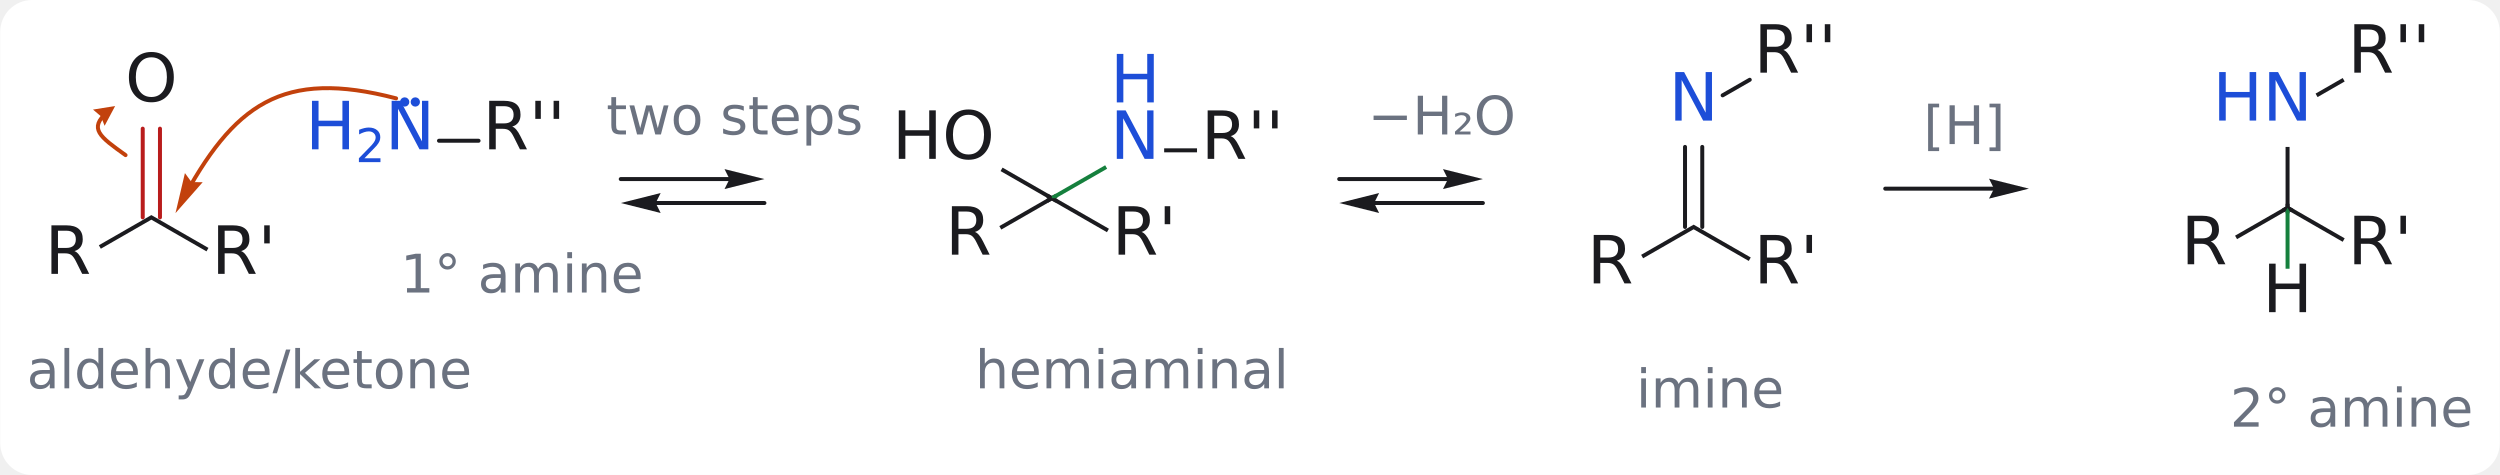
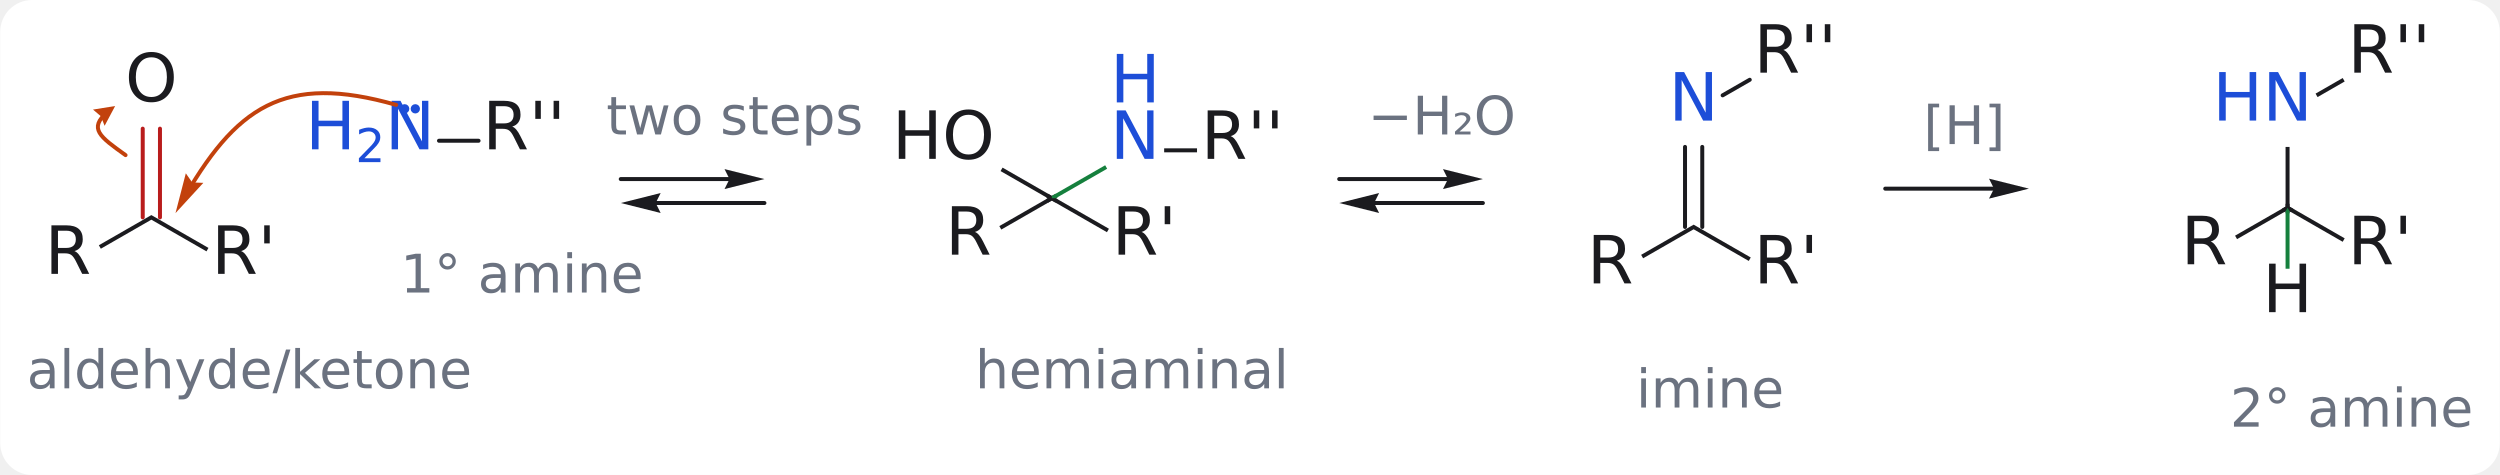
<svg xmlns="http://www.w3.org/2000/svg" viewBox="-66.267 -86.909 1095.917 208.242" width="679" height="129">
  <style>.c-ink.fill{fill:#1b1b1f}.c-ink.stroke{stroke:#1b1b1f}.c-arrow.fill{fill:#c2410c}.c-arrow.stroke{stroke:#c2410c}.c-nu.fill{fill:#1d4ed8}.c-nu.stroke{stroke:#1d4ed8}.c-el.fill{fill:#b91c1c}.c-el.stroke{stroke:#b91c1c}.c-good.fill{fill:#15803d}.c-good.stroke{stroke:#15803d}.c-muted.fill{fill:#6b7280}.c-muted.stroke{stroke:#6b7280}.card{fill:#ffffff}@media (prefers-color-scheme: dark){.c-ink.fill{fill:#e6e6ea}.c-ink.stroke{stroke:#e6e6ea}.c-arrow.fill{fill:#ff9f5a}.c-arrow.stroke{stroke:#ff9f5a}.c-nu.fill{fill:#8ab4ff}.c-nu.stroke{stroke:#8ab4ff}.c-el.fill{fill:#ff8a8a}.c-el.stroke{stroke:#ff8a8a}.c-good.fill{fill:#6ee7a0}.c-good.stroke{stroke:#6ee7a0}.c-muted.fill{fill:#9ca3af}.c-muted.stroke{stroke:#9ca3af}.card{fill:#1e1e1e}}</style>
  <rect class="card" x="-66.267" y="-86.909" width="1095.917" height="208.242" rx="14" />
  <path class="c-el stroke" d="M-3.78 8.4 L-3.78 -30.503 " fill="none" stroke-width="1.75" stroke-linecap="round" stroke-linejoin="round" />
  <path class="c-el stroke" d="M3.78 8.4 L3.78 -30.503 " fill="none" stroke-width="1.75" stroke-linecap="round" stroke-linejoin="round" />
  <line class="c-ink stroke" x1="126.113" y1="-25.2" x2="143.463" y2="-25.2" stroke-width="1.75" stroke-linecap="round" />
  <line class="c-ink stroke" x1="672.42" y1="12.6" x2="672.42" y2="-22.502" stroke-width="1.75" stroke-linecap="round" />
  <line class="c-ink stroke" x1="679.98" y1="12.6" x2="679.98" y2="-22.502" stroke-width="1.75" stroke-linecap="round" />
  <line class="c-ink stroke" x1="688.913" y1="-45.106" x2="700.803" y2="-51.94" stroke-width="1.75" stroke-linecap="round" />
  <path class="c-ink fill stroke" d="M394.8 -1.009 L393.157 -1.953 L392.285 -0.436 L393.044 0 L394.8 0 Z M396.556 0 L397.315 -0.436 L396.443 -1.953 L394.8 -1.009 L394.8 0 Z M393.044 0 L392.285 0.436 L393.157 1.953 L394.8 1.009 L394.8 0 Z M394.8 1.009 L396.443 1.953 L397.315 0.436 L396.556 0 L394.8 0 Z " stroke-width="0" stroke-linecap="round" stroke-linejoin="round" />
  <path class="c-ink fill stroke" d="M937.475 3.694 L937.475 2.45 L935.725 2.45 L935.725 3.694 L936.6 4.2 Z M935.725 3.694 L934.094 4.631 L934.966 6.148 L935.725 5.712 L936.6 4.2 Z M937.475 5.712 L938.234 6.148 L939.106 4.631 L937.475 3.694 L936.6 4.2 Z M935.725 5.712 L935.725 6.587 L937.475 6.587 L937.475 5.712 L936.6 4.2 Z " stroke-width="0" stroke-linecap="round" stroke-linejoin="round" />
  <path class="c-ink fill stroke" d="M0 7.391 L-23.017 20.619 L-22.145 22.136 L-0 9.409 Z M0 9.409 L24.167 23.298 L25.039 21.781 L-0 7.391 Z M394.8 -1.009 L373.204 -13.421 L372.332 -11.904 L393.044 0 L394.8 0 Z M444.053 -20.125 L458.463 -20.125 L458.463 -21.875 L444.053 -21.875 Z M393.044 0 L371.783 12.219 L372.655 13.736 L394.8 1.009 L394.8 0 Z M394.8 1.009 L418.967 14.898 L419.839 13.381 L396.556 0 L394.8 0 Z M676.2 11.591 L653.183 24.819 L654.055 26.336 L676.2 13.609 Z M676.2 13.609 L700.367 27.498 L701.239 25.981 L676.2 11.591 Z M937.475 3.694 L937.475 -22.502 L935.725 -22.502 L935.725 3.694 L936.6 4.2 Z M949.749 -44.348 L961.639 -51.181 L960.767 -52.698 L948.877 -45.865 Z M935.725 3.694 L913.583 16.419 L914.455 17.936 L935.725 5.712 L936.6 4.2 Z M937.475 5.712 L960.767 19.098 L961.639 17.581 L937.475 3.694 L936.6 4.2 Z " stroke-width="0" stroke-linecap="round" stroke-linejoin="round" />
  <path class="c-good fill stroke" d="M396.556 0 L419.063 -12.935 L418.191 -14.452 L394.8 -1.009 L394.8 0 Z M935.725 5.712 L935.725 30.902 L937.475 30.902 L937.475 5.712 L936.6 4.2 Z " stroke-width="0" stroke-linecap="round" stroke-linejoin="round" />
  <text class="c-ink fill" xml:space="preserve" x="-11.479" y="-62.656" font-family="DejaVu Sans, Noto Sans CJK KR, Noto Sans CJK JP, sans-serif" font-size="29.167" font-weight="normal" font-style="normal" text-decoration="none" dominant-baseline="text-before-edge">O</text>
  <text class="c-ink fill" xml:space="preserve" x="-46.673" y="12.958" font-family="DejaVu Sans, Noto Sans CJK KR, Noto Sans CJK JP, sans-serif" font-size="29.167" font-weight="normal" font-style="normal" text-decoration="none" dominant-baseline="text-before-edge">R</text>
  <text class="c-ink fill" xml:space="preserve" x="26.407" y="12.958" font-family="DejaVu Sans, Noto Sans CJK KR, Noto Sans CJK JP, sans-serif" font-size="29.167" font-weight="normal" font-style="normal" text-decoration="none" dominant-baseline="text-before-edge">R'</text>
  <text class="c-nu fill" xml:space="preserve" x="102.491" y="-41.642" font-family="DejaVu Sans, Noto Sans CJK KR, Noto Sans CJK JP, sans-serif" font-size="29.167" font-weight="normal" font-style="normal" text-decoration="none" dominant-baseline="text-before-edge">N</text>
  <text class="c-nu fill" xml:space="preserve" x="67.569" y="-41.642" font-family="DejaVu Sans, Noto Sans CJK KR, Noto Sans CJK JP, sans-serif" font-size="29.167" font-weight="normal" font-style="normal" text-decoration="none" dominant-baseline="text-before-edge">H</text>
  <text class="c-nu fill" xml:space="preserve" x="89.501" y="-29.975" font-family="DejaVu Sans, Noto Sans CJK KR, Noto Sans CJK JP, sans-serif" font-size="20.417" font-weight="normal" font-style="normal" text-decoration="none" dominant-baseline="text-before-edge">2</text>
-   <path class="c-nu fill stroke" d="M112.233 -42.2 C112.233 -41.556 111.711 -41.033 111.067 -41.033 C110.422 -41.033 109.9 -41.556 109.9 -42.2 C109.9 -42.844 110.422 -43.367 111.067 -43.367 C111.711 -43.367 112.233 -42.844 112.233 -42.2 Z " stroke-width="1.75" stroke-linecap="round" stroke-linejoin="round" />
-   <path class="c-nu fill stroke" d="M116.9 -42.2 C116.9 -41.556 116.378 -41.033 115.733 -41.033 C115.089 -41.033 114.567 -41.556 114.567 -42.2 C114.567 -42.844 115.089 -43.367 115.733 -43.367 C116.378 -43.367 116.9 -42.844 116.9 -42.2 Z " stroke-width="1.75" stroke-linecap="round" stroke-linejoin="round" />
+   <path class="c-nu fill stroke" d="M112.233 -39.2 C112.233 -38.556 111.711 -38.033 111.067 -38.033 C110.422 -38.033 109.9 -38.556 109.9 -39.2 C109.9 -39.844 110.422 -40.367 111.067 -40.367 C111.711 -40.367 112.233 -39.844 112.233 -39.2 Z " stroke-width="1.75" stroke-linecap="round" stroke-linejoin="round" />
+   <path class="c-nu fill stroke" d="M116.9 -39.2 C116.9 -38.556 116.378 -38.033 115.733 -38.033 C115.089 -38.033 114.567 -38.556 114.567 -39.2 C114.567 -39.844 115.089 -40.367 115.733 -40.367 C116.378 -40.367 116.9 -39.844 116.9 -39.2 Z " stroke-width="1.75" stroke-linecap="round" stroke-linejoin="round" />
  <text class="c-ink fill" xml:space="preserve" x="145.267" y="-41.642" font-family="DejaVu Sans, Noto Sans CJK KR, Noto Sans CJK JP, sans-serif" font-size="29.167" font-weight="normal" font-style="normal" text-decoration="none" dominant-baseline="text-before-edge">R''</text>
  <text class="c-ink fill" xml:space="preserve" x="346.781" y="-37.456" font-family="DejaVu Sans, Noto Sans CJK KR, Noto Sans CJK JP, sans-serif" font-size="29.167" font-weight="normal" font-style="normal" text-decoration="none" dominant-baseline="text-before-edge">O</text>
  <text class="c-ink fill" xml:space="preserve" x="324.849" y="-37.456" font-family="DejaVu Sans, Noto Sans CJK KR, Noto Sans CJK JP, sans-serif" font-size="29.167" font-weight="normal" font-style="normal" text-decoration="none" dominant-baseline="text-before-edge">H</text>
  <text class="c-nu fill" xml:space="preserve" x="420.431" y="-37.442" font-family="DejaVu Sans, Noto Sans CJK KR, Noto Sans CJK JP, sans-serif" font-size="29.167" font-weight="normal" font-style="normal" text-decoration="none" dominant-baseline="text-before-edge">N</text>
  <text class="c-nu fill" xml:space="preserve" x="420.431" y="-62.204" font-family="DejaVu Sans, Noto Sans CJK KR, Noto Sans CJK JP, sans-serif" font-size="29.167" font-weight="normal" font-style="normal" text-decoration="none" dominant-baseline="text-before-edge">H</text>
  <text class="c-ink fill" xml:space="preserve" x="460.267" y="-37.442" font-family="DejaVu Sans, Noto Sans CJK KR, Noto Sans CJK JP, sans-serif" font-size="29.167" font-weight="normal" font-style="normal" text-decoration="none" dominant-baseline="text-before-edge">R''</text>
  <text class="c-ink fill" xml:space="preserve" x="348.127" y="4.558" font-family="DejaVu Sans, Noto Sans CJK KR, Noto Sans CJK JP, sans-serif" font-size="29.167" font-weight="normal" font-style="normal" text-decoration="none" dominant-baseline="text-before-edge">R</text>
  <text class="c-ink fill" xml:space="preserve" x="421.207" y="4.558" font-family="DejaVu Sans, Noto Sans CJK KR, Noto Sans CJK JP, sans-serif" font-size="29.167" font-weight="normal" font-style="normal" text-decoration="none" dominant-baseline="text-before-edge">R'</text>
  <text class="c-nu fill" xml:space="preserve" x="665.291" y="-54.242" font-family="DejaVu Sans, Noto Sans CJK KR, Noto Sans CJK JP, sans-serif" font-size="29.167" font-weight="normal" font-style="normal" text-decoration="none" dominant-baseline="text-before-edge">N</text>
  <text class="c-ink fill" xml:space="preserve" x="702.607" y="-75.242" font-family="DejaVu Sans, Noto Sans CJK KR, Noto Sans CJK JP, sans-serif" font-size="29.167" font-weight="normal" font-style="normal" text-decoration="none" dominant-baseline="text-before-edge">R''</text>
  <text class="c-ink fill" xml:space="preserve" x="629.527" y="17.158" font-family="DejaVu Sans, Noto Sans CJK KR, Noto Sans CJK JP, sans-serif" font-size="29.167" font-weight="normal" font-style="normal" text-decoration="none" dominant-baseline="text-before-edge">R</text>
  <text class="c-ink fill" xml:space="preserve" x="702.607" y="17.158" font-family="DejaVu Sans, Noto Sans CJK KR, Noto Sans CJK JP, sans-serif" font-size="29.167" font-weight="normal" font-style="normal" text-decoration="none" dominant-baseline="text-before-edge">R'</text>
  <text class="c-nu fill" xml:space="preserve" x="925.691" y="-54.242" font-family="DejaVu Sans, Noto Sans CJK KR, Noto Sans CJK JP, sans-serif" font-size="29.167" font-weight="normal" font-style="normal" text-decoration="none" dominant-baseline="text-before-edge">N</text>
  <text class="c-nu fill" xml:space="preserve" x="903.759" y="-54.242" font-family="DejaVu Sans, Noto Sans CJK KR, Noto Sans CJK JP, sans-serif" font-size="29.167" font-weight="normal" font-style="normal" text-decoration="none" dominant-baseline="text-before-edge">H</text>
  <text class="c-ink fill" xml:space="preserve" x="963.007" y="-75.242" font-family="DejaVu Sans, Noto Sans CJK KR, Noto Sans CJK JP, sans-serif" font-size="29.167" font-weight="normal" font-style="normal" text-decoration="none" dominant-baseline="text-before-edge">R''</text>
  <text class="c-ink fill" xml:space="preserve" x="889.927" y="8.758" font-family="DejaVu Sans, Noto Sans CJK KR, Noto Sans CJK JP, sans-serif" font-size="29.167" font-weight="normal" font-style="normal" text-decoration="none" dominant-baseline="text-before-edge">R</text>
  <text class="c-ink fill" xml:space="preserve" x="963.007" y="8.758" font-family="DejaVu Sans, Noto Sans CJK KR, Noto Sans CJK JP, sans-serif" font-size="29.167" font-weight="normal" font-style="normal" text-decoration="none" dominant-baseline="text-before-edge">R'</text>
  <text class="c-ink fill" xml:space="preserve" x="925.634" y="29.758" font-family="DejaVu Sans, Noto Sans CJK KR, Noto Sans CJK JP, sans-serif" font-size="29.167" font-weight="normal" font-style="normal" text-decoration="none" dominant-baseline="text-before-edge">H</text>
  <path class="c-ink stroke" d="M205.8 -8.4 L264.425 -8.4 " fill="none" stroke-width="1.75" stroke-linecap="round" stroke-linejoin="round" />
  <path class="c-ink fill stroke" d="M268.8 -8.4 L251.3 -12.775 L253.488 -8.4 L251.3 -4.025 Z " stroke-width="0" stroke-linecap="round" stroke-linejoin="round" />
  <path class="c-ink stroke" d="M268.8 2.1 L210.175 2.1 " fill="none" stroke-width="1.75" stroke-linecap="round" stroke-linejoin="round" />
  <path class="c-ink fill stroke" d="M205.8 2.1 L223.3 6.475 L221.113 2.1 L223.3 -2.275 Z " stroke-width="0" stroke-linecap="round" stroke-linejoin="round" />
  <path class="c-ink stroke" d="M520.8 -8.4 L579.425 -8.4 " fill="none" stroke-width="1.75" stroke-linecap="round" stroke-linejoin="round" />
  <path class="c-ink fill stroke" d="M583.8 -8.4 L566.3 -12.775 L568.487 -8.4 L566.3 -4.025 Z " stroke-width="0" stroke-linecap="round" stroke-linejoin="round" />
  <path class="c-ink stroke" d="M583.8 2.1 L525.175 2.1 " fill="none" stroke-width="1.75" stroke-linecap="round" stroke-linejoin="round" />
  <path class="c-ink fill stroke" d="M520.8 2.1 L538.3 6.475 L536.112 2.1 L538.3 -2.275 Z " stroke-width="0" stroke-linecap="round" stroke-linejoin="round" />
  <path class="c-ink stroke" d="M760.2 -4.2 L818.825 -4.2 " fill="none" stroke-width="1.75" stroke-linecap="round" stroke-linejoin="round" />
  <path class="c-ink fill stroke" d="M823.2 -4.2 L805.7 -8.575 L807.888 -4.2 L805.7 0.175 Z " stroke-width="0" stroke-linecap="round" stroke-linejoin="round" />
-   <path class="c-arrow stroke" d="M107.304 -43.789 C57.444 -56.789 36.097 -41.477 12.618 2.656 " fill="none" stroke-width="1.75" stroke-linecap="round" stroke-linejoin="round" />
-   <path class="c-arrow fill stroke" d="M10.587 6.533 L22.499 -7.012 L17.608 -7.075 L14.723 -11.025 Z " stroke-width="0" stroke-linecap="round" stroke-linejoin="round" />
+   <path class="c-arrow stroke" d="M107.354 -40.921 C58.286 -54.889 36.912 -40.437 12.704 2.702 " fill="none" stroke-width="1.75" stroke-linecap="round" stroke-linejoin="round" />
+   <path class="c-arrow fill stroke" d="M10.587 6.533 L22.798 -6.744 L17.91 -6.915 L15.114 -10.928 Z " stroke-width="0" stroke-linecap="round" stroke-linejoin="round" />
  <path class="c-arrow stroke" d="M-11.31 -18.9 C-22.713 -27.045 -27.567 -30.56 -19.327 -37.733 " fill="none" stroke-width="1.75" stroke-linecap="round" stroke-linejoin="round" />
  <path class="c-arrow fill stroke" d="M-15.876 -40.422 L-25.58 -38.867 L-22.142 -35.946 L-20.494 -31.746 Z " stroke-width="0" stroke-linecap="round" stroke-linejoin="round" />
  <text class="c-muted fill" xml:space="preserve" x="199.5" y="-44.1" font-family="DejaVu Sans, Noto Sans CJK KR, Noto Sans CJK JP, sans-serif" font-size="23.333" font-weight="normal" font-style="normal" text-decoration="none" dominant-baseline="text-before-edge">two steps</text>
  <text class="c-muted fill" xml:space="preserve" x="533.4" y="-44.1" font-family="DejaVu Sans, Noto Sans CJK KR, Noto Sans CJK JP, sans-serif" font-size="23.333" font-weight="normal" font-style="normal" text-decoration="none" dominant-baseline="text-before-edge">−H₂O</text>
  <text class="c-muted fill" xml:space="preserve" x="777" y="-39.9" font-family="DejaVu Sans, Noto Sans CJK KR, Noto Sans CJK JP, sans-serif" font-size="23.333" font-weight="normal" font-style="normal" text-decoration="none" dominant-baseline="text-before-edge">[H]</text>
  <text class="c-muted fill" xml:space="preserve" x="-54.6" y="67.2" font-family="DejaVu Sans, Noto Sans CJK KR, Noto Sans CJK JP, sans-serif" font-size="23.333" font-weight="normal" font-style="normal" text-decoration="none" dominant-baseline="text-before-edge">aldehyde/ketone</text>
  <text class="c-muted fill" xml:space="preserve" x="109.2" y="25.2" font-family="DejaVu Sans, Noto Sans CJK KR, Noto Sans CJK JP, sans-serif" font-size="23.333" font-weight="normal" font-style="normal" text-decoration="none" dominant-baseline="text-before-edge">1° amine</text>
  <text class="c-muted fill" xml:space="preserve" x="361.2" y="67.2" font-family="DejaVu Sans, Noto Sans CJK KR, Noto Sans CJK JP, sans-serif" font-size="23.333" font-weight="normal" font-style="normal" text-decoration="none" dominant-baseline="text-before-edge">hemiaminal</text>
  <text class="c-muted fill" xml:space="preserve" x="651" y="75.6" font-family="DejaVu Sans, Noto Sans CJK KR, Noto Sans CJK JP, sans-serif" font-size="23.333" font-weight="normal" font-style="normal" text-decoration="none" dominant-baseline="text-before-edge">imine</text>
  <text class="c-muted fill" xml:space="preserve" x="911.4" y="84" font-family="DejaVu Sans, Noto Sans CJK KR, Noto Sans CJK JP, sans-serif" font-size="23.333" font-weight="normal" font-style="normal" text-decoration="none" dominant-baseline="text-before-edge">2° amine</text>
</svg>
